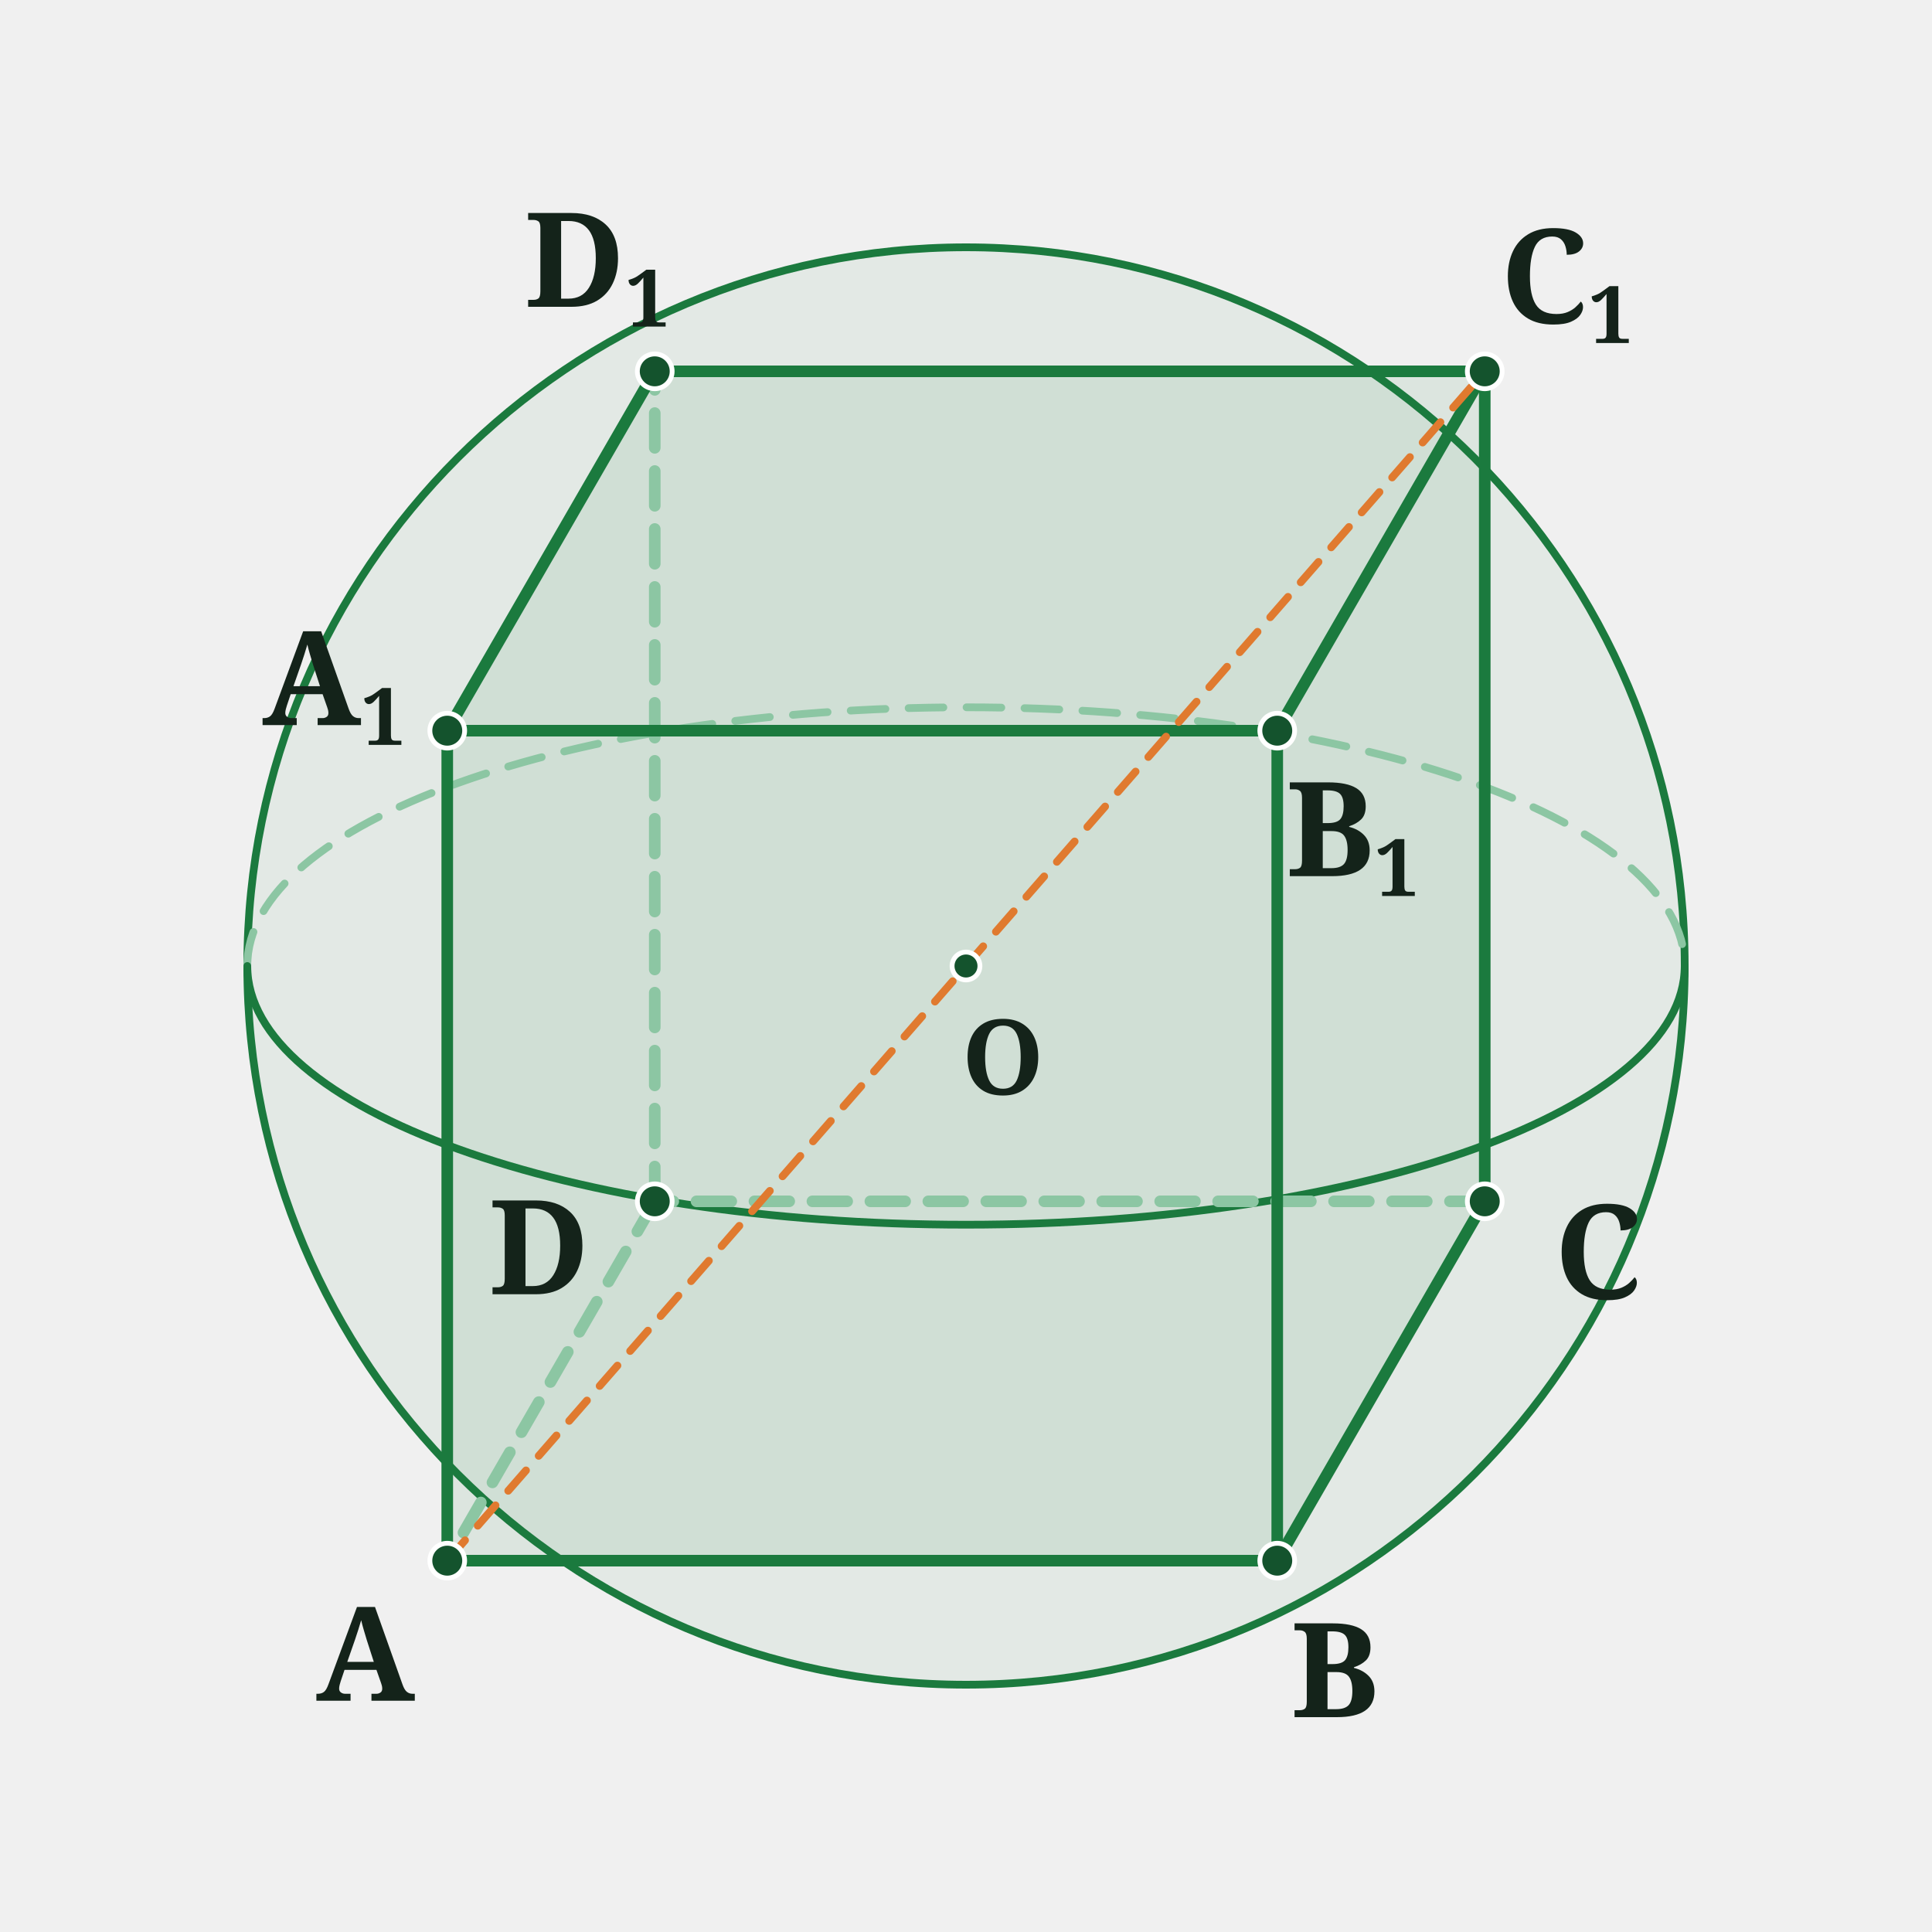
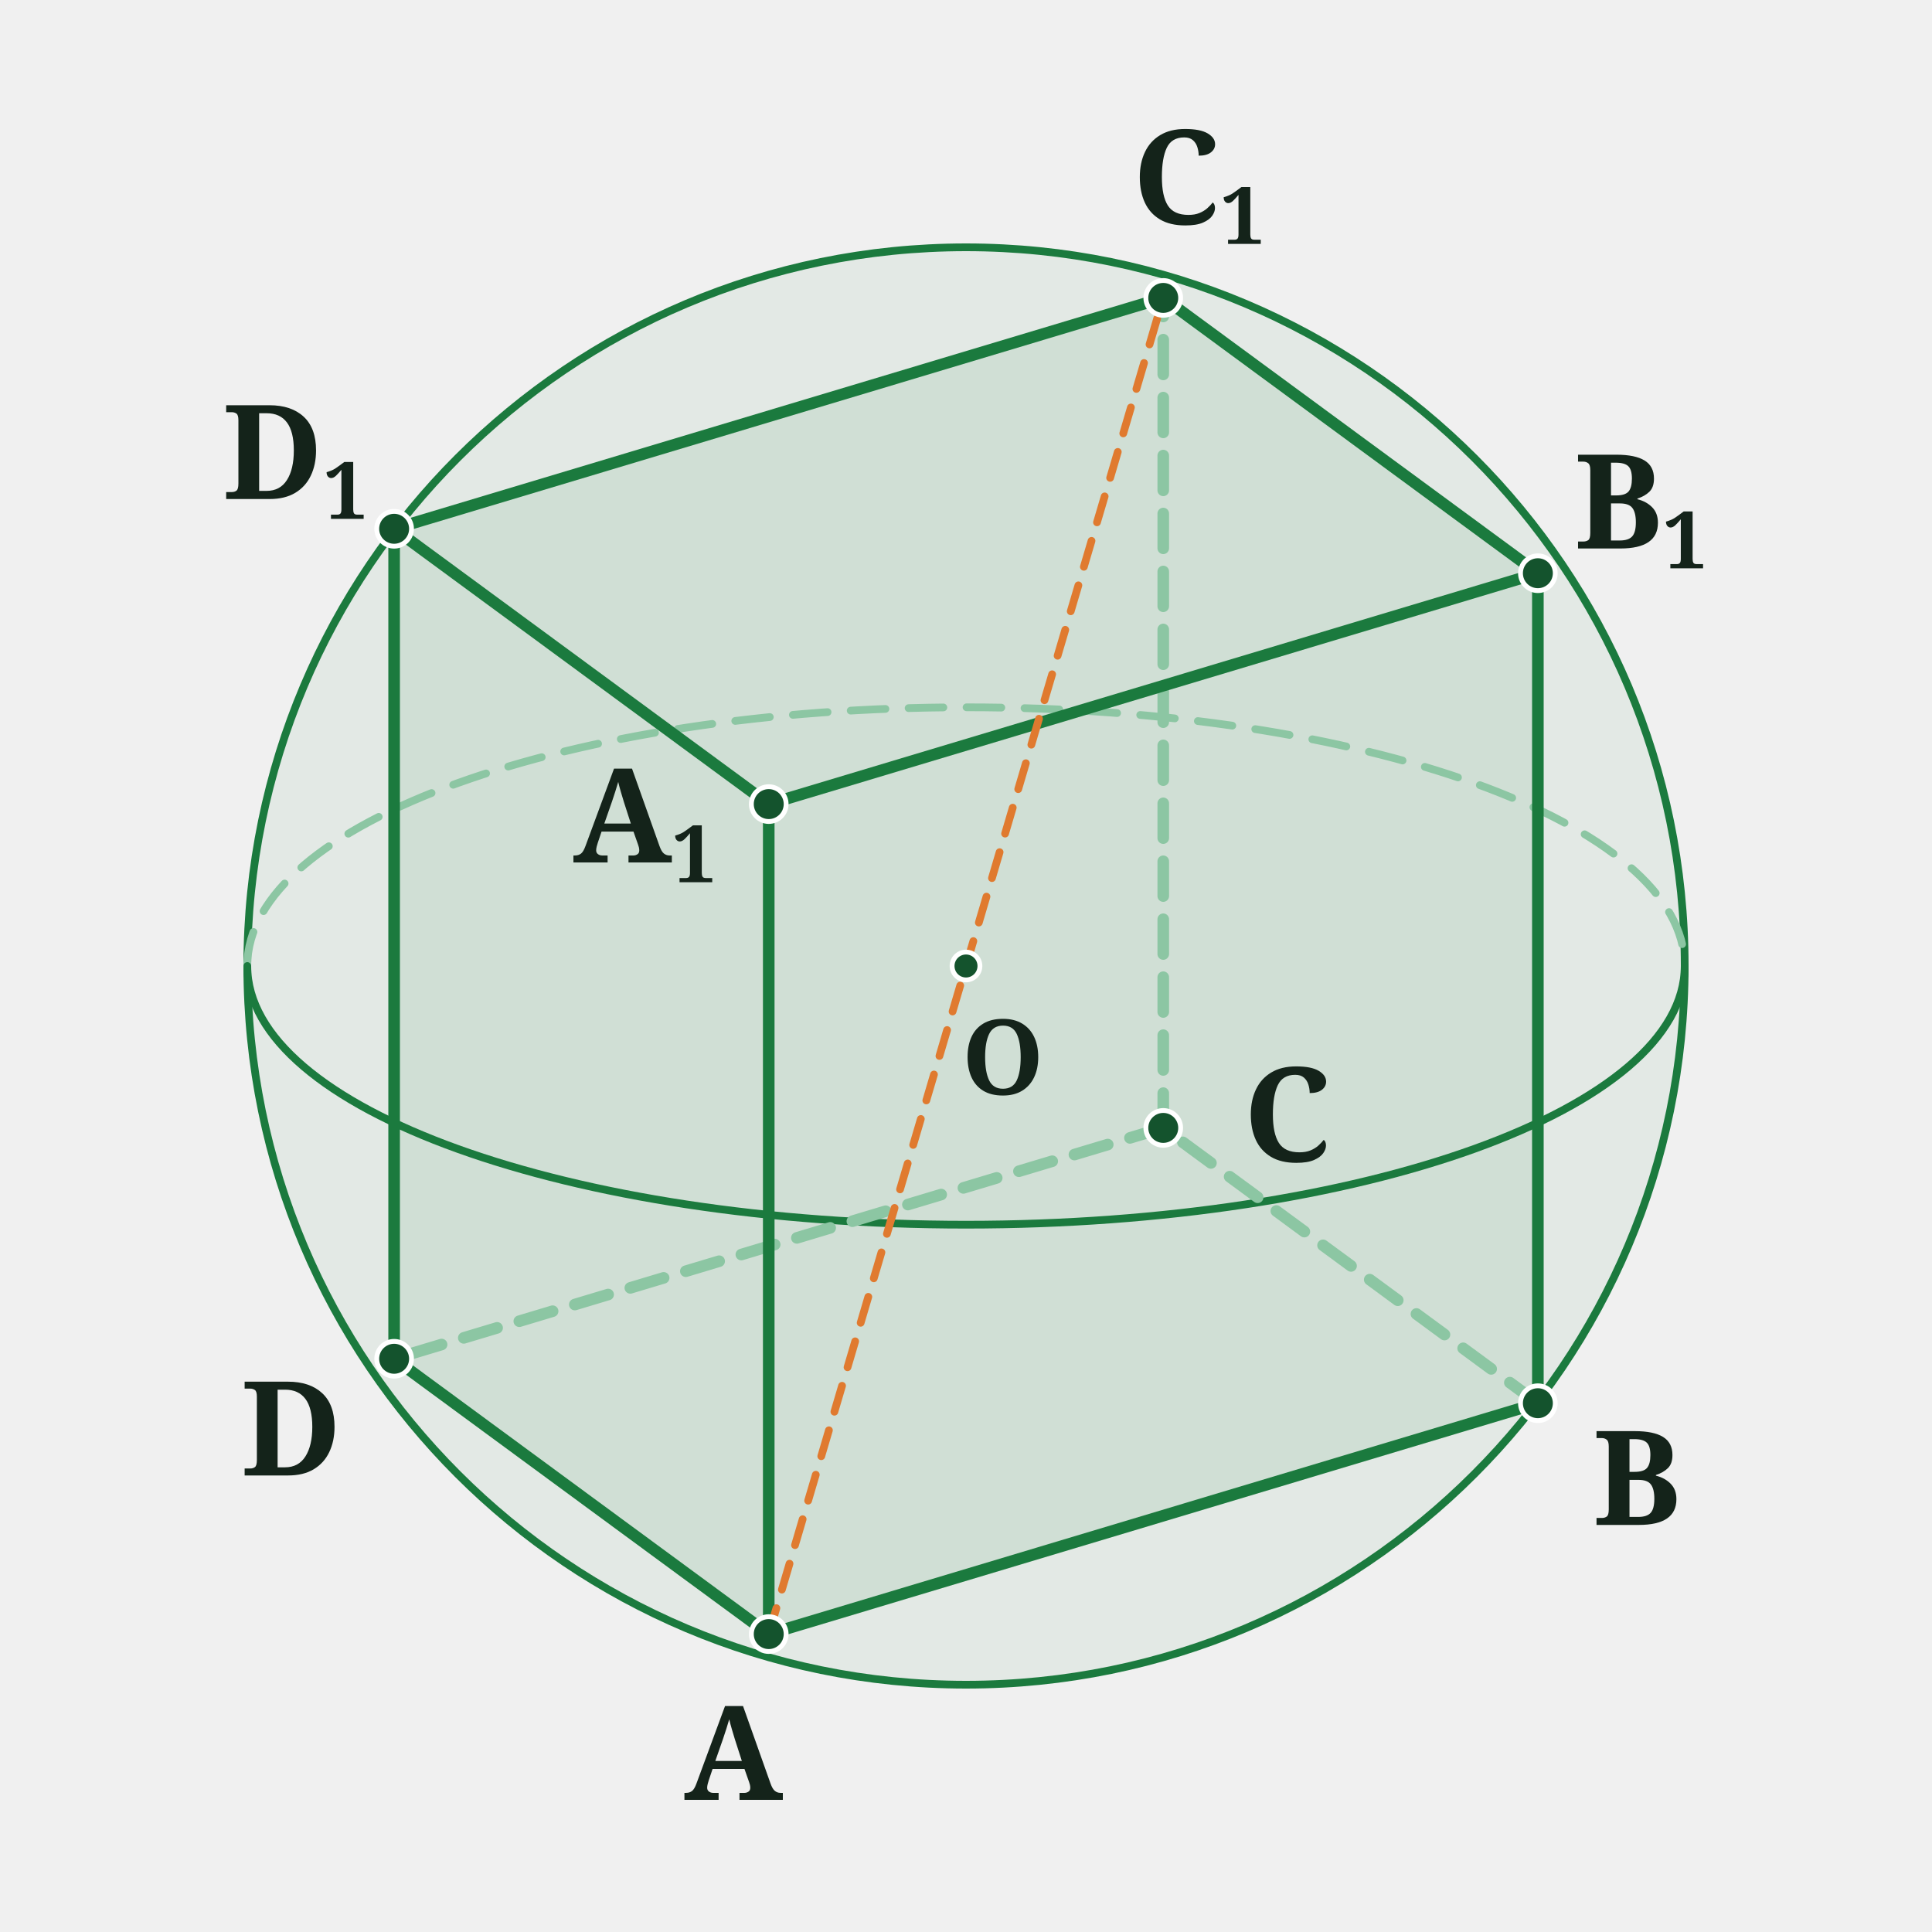
<svg xmlns="http://www.w3.org/2000/svg" viewBox="0 0 1000 1000" width="1000" height="1000">
-   <polygon points="231.5,378.2 338.9,192.2 768.5,192.2 768.5,621.8 661.1,807.8 231.5,807.8" fill="#1B7A3E" fill-opacity="0.09" stroke="none" />
+   <polygon points="204.0,273.7 602.1,154.2 796.0,296.7 796.0,726.3 397.9,845.8 204.0,703.3" fill="#1B7A3E" fill-opacity="0.09" stroke="none" />
  <circle cx="500.0" cy="500.0" r="372.0" fill="#1B7A3E" fill-opacity="0.06" stroke="#1B7A3E" stroke-width="4" />
  <path d="M 128.0 500.0 A 372.0 133.9 0 0 1 872.0 500.0" fill="none" stroke="#8CC6A3" stroke-width="4" stroke-dasharray="18,12" stroke-linecap="round" />
  <path d="M 128.0 500.0 A 372.0 133.9 0 0 0 872.0 500.0" fill="none" stroke="#1B7A3E" stroke-width="4" stroke-linecap="round" />
-   <line x1="768.5" y1="621.8" x2="338.9" y2="621.8" stroke="#8CC6A3" stroke-width="6" stroke-dasharray="18,12" stroke-linecap="round" />
-   <line x1="338.9" y1="621.8" x2="231.5" y2="807.8" stroke="#8CC6A3" stroke-width="6" stroke-dasharray="18,12" stroke-linecap="round" />
-   <line x1="338.9" y1="621.8" x2="338.9" y2="192.2" stroke="#8CC6A3" stroke-width="6" stroke-dasharray="18,12" stroke-linecap="round" />
-   <line x1="231.5" y1="807.8" x2="661.1" y2="807.8" stroke="#1B7A3E" stroke-width="6" stroke-linecap="round" />
-   <line x1="231.5" y1="378.2" x2="661.1" y2="378.2" stroke="#1B7A3E" stroke-width="6" stroke-linecap="round" />
-   <line x1="231.5" y1="807.8" x2="231.5" y2="378.2" stroke="#1B7A3E" stroke-width="6" stroke-linecap="round" />
-   <line x1="661.1" y1="807.8" x2="768.5" y2="621.8" stroke="#1B7A3E" stroke-width="6" stroke-linecap="round" />
-   <line x1="661.1" y1="378.2" x2="768.5" y2="192.2" stroke="#1B7A3E" stroke-width="6" stroke-linecap="round" />
-   <line x1="661.1" y1="807.8" x2="661.1" y2="378.2" stroke="#1B7A3E" stroke-width="6" stroke-linecap="round" />
-   <line x1="768.5" y1="192.2" x2="338.9" y2="192.2" stroke="#1B7A3E" stroke-width="6" stroke-linecap="round" />
-   <line x1="768.5" y1="621.8" x2="768.5" y2="192.2" stroke="#1B7A3E" stroke-width="6" stroke-linecap="round" />
-   <line x1="338.9" y1="192.2" x2="231.5" y2="378.2" stroke="#1B7A3E" stroke-width="6" stroke-linecap="round" />
-   <line x1="231.5" y1="807.8" x2="768.5" y2="192.2" stroke="#E07A2F" stroke-width="4" stroke-dasharray="14,10" stroke-linecap="round" />
-   <circle cx="231.5" cy="807.8" r="9" fill="#14532D" stroke="#fff" stroke-width="2.5" />
-   <circle cx="231.5" cy="378.2" r="9" fill="#14532D" stroke="#fff" stroke-width="2.5" />
-   <circle cx="661.1" cy="807.8" r="9" fill="#14532D" stroke="#fff" stroke-width="2.5" />
-   <circle cx="661.1" cy="378.2" r="9" fill="#14532D" stroke="#fff" stroke-width="2.5" />
-   <circle cx="768.5" cy="621.8" r="9" fill="#14532D" stroke="#fff" stroke-width="2.5" />
-   <circle cx="768.5" cy="192.2" r="9" fill="#14532D" stroke="#fff" stroke-width="2.5" />
-   <circle cx="338.9" cy="621.8" r="9" fill="#14532D" stroke="#fff" stroke-width="2.5" />
-   <circle cx="338.9" cy="192.2" r="9" fill="#14532D" stroke="#fff" stroke-width="2.5" />
+   <line x1="796.0" y1="726.3" x2="602.1" y2="583.8" stroke="#8CC6A3" stroke-width="6" stroke-dasharray="18,12" stroke-linecap="round" />
+   <line x1="602.1" y1="583.8" x2="204.0" y2="703.3" stroke="#8CC6A3" stroke-width="6" stroke-dasharray="18,12" stroke-linecap="round" />
+   <line x1="602.1" y1="583.8" x2="602.1" y2="154.2" stroke="#8CC6A3" stroke-width="6" stroke-dasharray="18,12" stroke-linecap="round" />
+   <line x1="397.9" y1="845.8" x2="796.0" y2="726.3" stroke="#1B7A3E" stroke-width="6" stroke-linecap="round" />
+   <line x1="397.9" y1="416.2" x2="796.0" y2="296.7" stroke="#1B7A3E" stroke-width="6" stroke-linecap="round" />
+   <line x1="397.9" y1="845.8" x2="397.9" y2="416.2" stroke="#1B7A3E" stroke-width="6" stroke-linecap="round" />
+   <line x1="796.0" y1="296.7" x2="602.1" y2="154.2" stroke="#1B7A3E" stroke-width="6" stroke-linecap="round" />
+   <line x1="796.0" y1="726.3" x2="796.0" y2="296.7" stroke="#1B7A3E" stroke-width="6" stroke-linecap="round" />
+   <line x1="602.1" y1="154.2" x2="204.0" y2="273.7" stroke="#1B7A3E" stroke-width="6" stroke-linecap="round" />
+   <line x1="204.0" y1="703.3" x2="397.9" y2="845.8" stroke="#1B7A3E" stroke-width="6" stroke-linecap="round" />
+   <line x1="204.0" y1="273.7" x2="397.9" y2="416.2" stroke="#1B7A3E" stroke-width="6" stroke-linecap="round" />
+   <line x1="204.0" y1="703.3" x2="204.0" y2="273.7" stroke="#1B7A3E" stroke-width="6" stroke-linecap="round" />
+   <line x1="397.9" y1="845.8" x2="602.1" y2="154.2" stroke="#E07A2F" stroke-width="4" stroke-dasharray="14,10" stroke-linecap="round" />
+   <circle cx="397.9" cy="845.8" r="9" fill="#14532D" stroke="#fff" stroke-width="2.5" />
+   <circle cx="397.9" cy="416.2" r="9" fill="#14532D" stroke="#fff" stroke-width="2.5" />
+   <circle cx="796.0" cy="726.3" r="9" fill="#14532D" stroke="#fff" stroke-width="2.5" />
+   <circle cx="796.0" cy="296.7" r="9" fill="#14532D" stroke="#fff" stroke-width="2.5" />
+   <circle cx="602.1" cy="583.8" r="9" fill="#14532D" stroke="#fff" stroke-width="2.5" />
+   <circle cx="602.1" cy="154.2" r="9" fill="#14532D" stroke="#fff" stroke-width="2.5" />
+   <circle cx="204.0" cy="703.3" r="9" fill="#14532D" stroke="#fff" stroke-width="2.5" />
+   <circle cx="204.0" cy="273.7" r="9" fill="#14532D" stroke="#fff" stroke-width="2.5" />
  <circle cx="500.0" cy="500.0" r="7.2" fill="#14532D" stroke="#fff" stroke-width="2.5" />
-   <text x="189.1" y="880.3" font-family="Lora, Georgia, serif" font-weight="700" font-size="68" fill="#14231A" text-anchor="middle">A</text>
-   <text x="172.7" y="375.3" font-family="Lora, Georgia, serif" font-weight="700" font-size="68" fill="#14231A" text-anchor="middle">A<tspan font-size="41" baseline-shift="-25%">1</tspan>
+   <text x="379.6" y="931.6" font-family="Lora, Georgia, serif" font-weight="700" font-size="68" fill="#14231A" text-anchor="middle">A</text>
+   <text x="333.6" y="446.4" font-family="Lora, Georgia, serif" font-weight="700" font-size="68" fill="#14231A" text-anchor="middle">A<tspan font-size="41" baseline-shift="-25%">1</tspan>
  </text>
-   <text x="691.0" y="888.8" font-family="Lora, Georgia, serif" font-weight="700" font-size="68" fill="#14231A" text-anchor="middle">B</text>
-   <text x="700.0" y="453.5" font-family="Lora, Georgia, serif" font-weight="700" font-size="68" fill="#14231A" text-anchor="middle">B<tspan font-size="41" baseline-shift="-25%">1</tspan>
+   <text x="847.3" y="789.3" font-family="Lora, Georgia, serif" font-weight="700" font-size="68" fill="#14231A" text-anchor="middle">B</text>
+   <text x="849.2" y="283.9" font-family="Lora, Georgia, serif" font-weight="700" font-size="68" fill="#14231A" text-anchor="middle">B<tspan font-size="41" baseline-shift="-25%">1</tspan>
  </text>
-   <text x="827.3" y="672.3" font-family="Lora, Georgia, serif" font-weight="700" font-size="68" fill="#14231A" text-anchor="middle">C</text>
-   <text x="810.9" y="167.3" font-family="Lora, Georgia, serif" font-weight="700" font-size="68" fill="#14231A" text-anchor="middle">C<tspan font-size="41" baseline-shift="-25%">1</tspan>
+   <text x="666.4" y="601.2" font-family="Lora, Georgia, serif" font-weight="700" font-size="68" fill="#14231A" text-anchor="middle">C</text>
+   <text x="620.4" y="116.0" font-family="Lora, Georgia, serif" font-weight="700" font-size="68" fill="#14231A" text-anchor="middle">C<tspan font-size="41" baseline-shift="-25%">1</tspan>
  </text>
-   <text x="279.1" y="669.9" font-family="Lora, Georgia, serif" font-weight="700" font-size="68" fill="#14231A" text-anchor="middle">D</text>
-   <text x="309.0" y="158.8" font-family="Lora, Georgia, serif" font-weight="700" font-size="68" fill="#14231A" text-anchor="middle">D<tspan font-size="41" baseline-shift="-25%">1</tspan>
+   <text x="150.8" y="763.7" font-family="Lora, Georgia, serif" font-weight="700" font-size="68" fill="#14231A" text-anchor="middle">D</text>
+   <text x="152.7" y="258.3" font-family="Lora, Georgia, serif" font-weight="700" font-size="68" fill="#14231A" text-anchor="middle">D<tspan font-size="41" baseline-shift="-25%">1</tspan>
  </text>
  <text x="519.1" y="566.5" font-family="Lora, Georgia, serif" font-weight="700" font-size="54" fill="#14231A" text-anchor="middle">O</text>
</svg>
